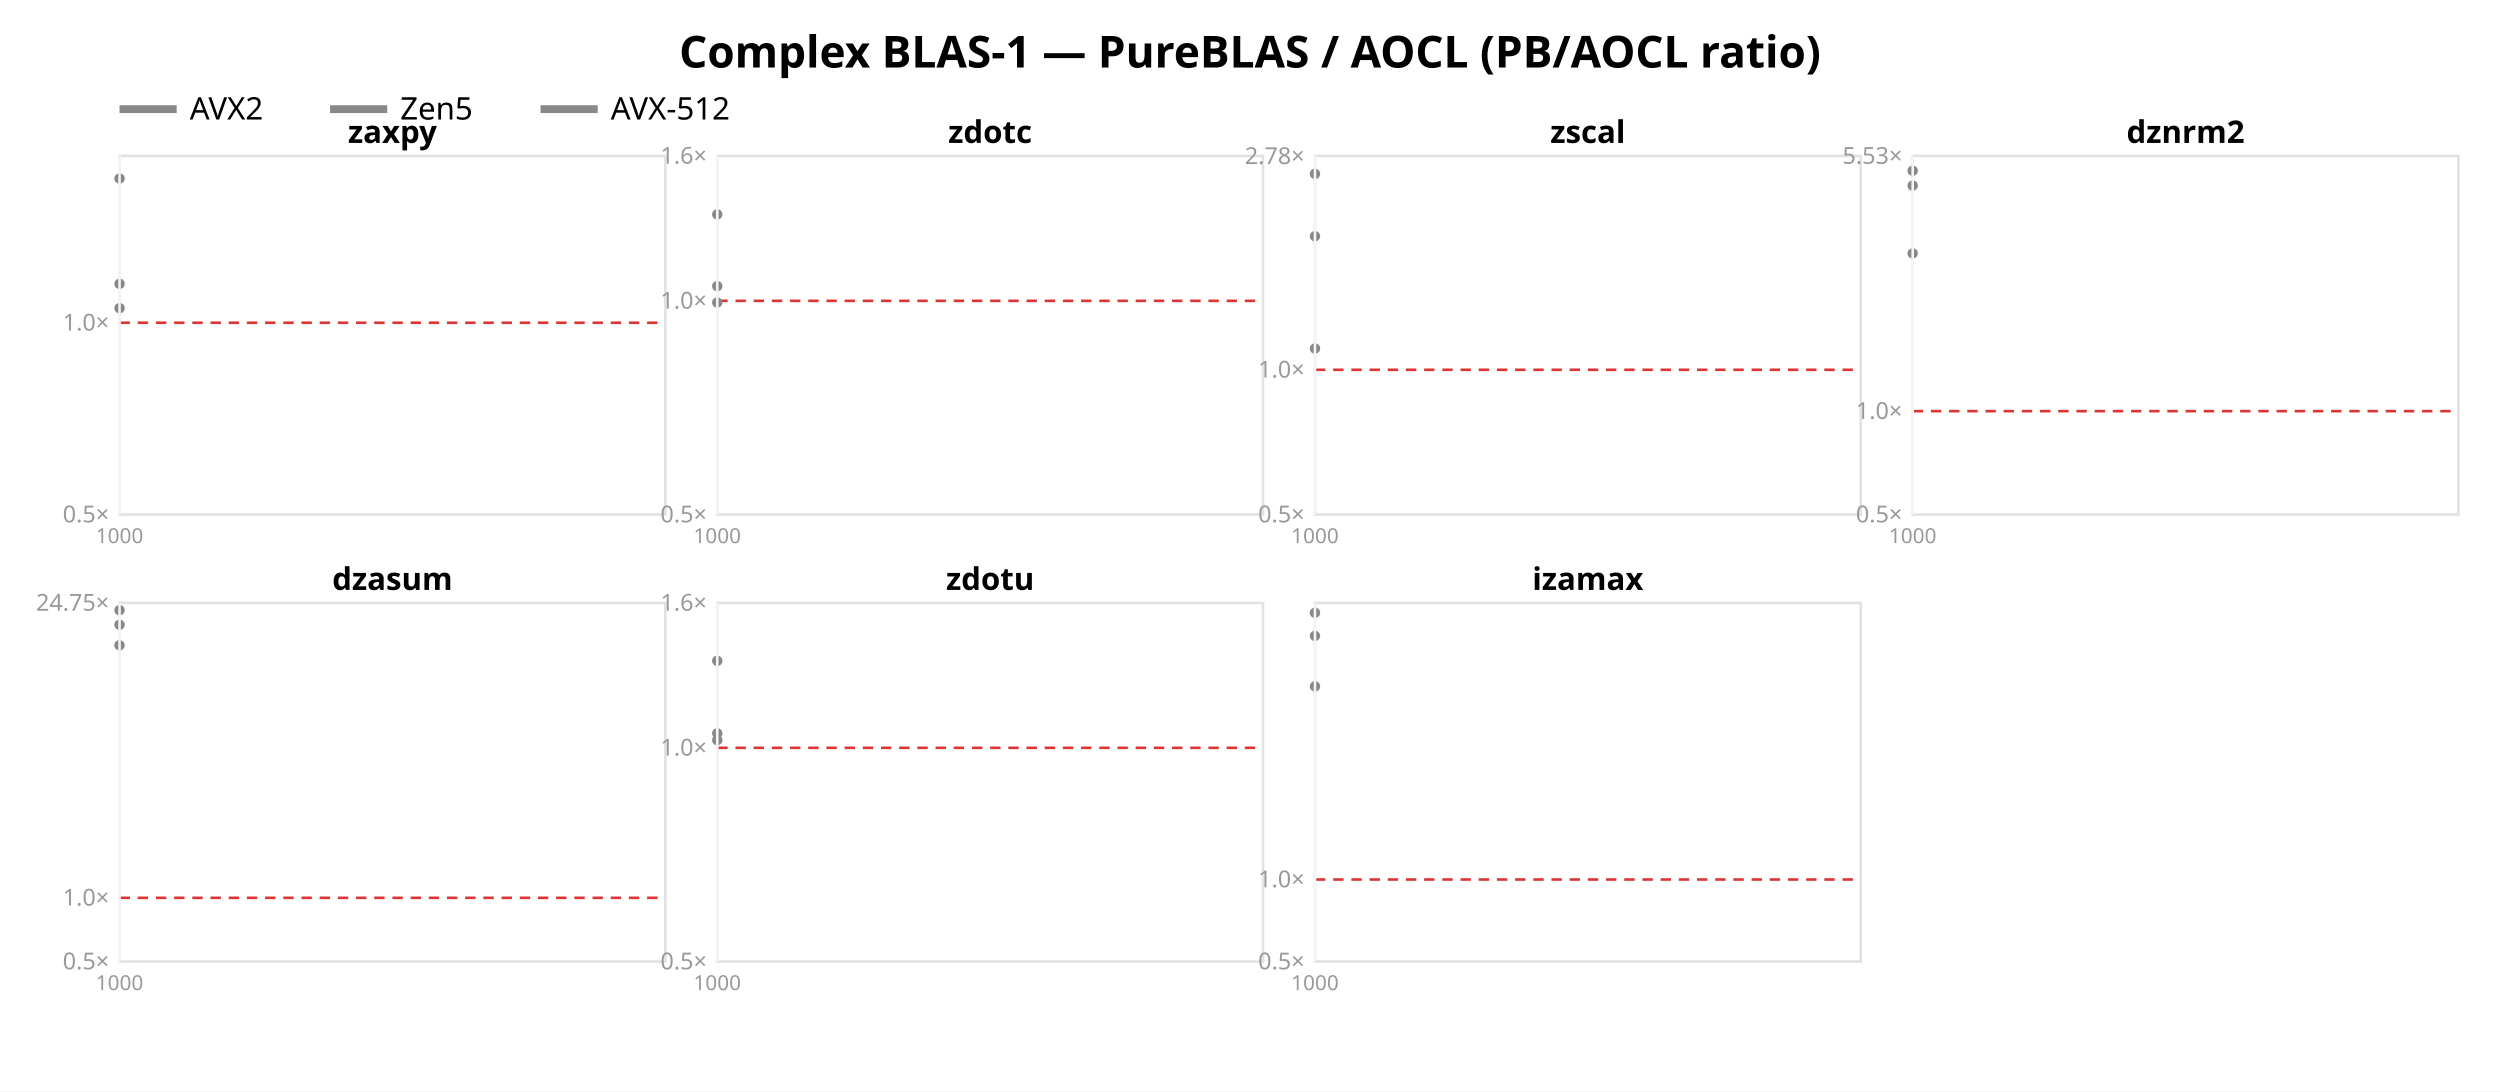
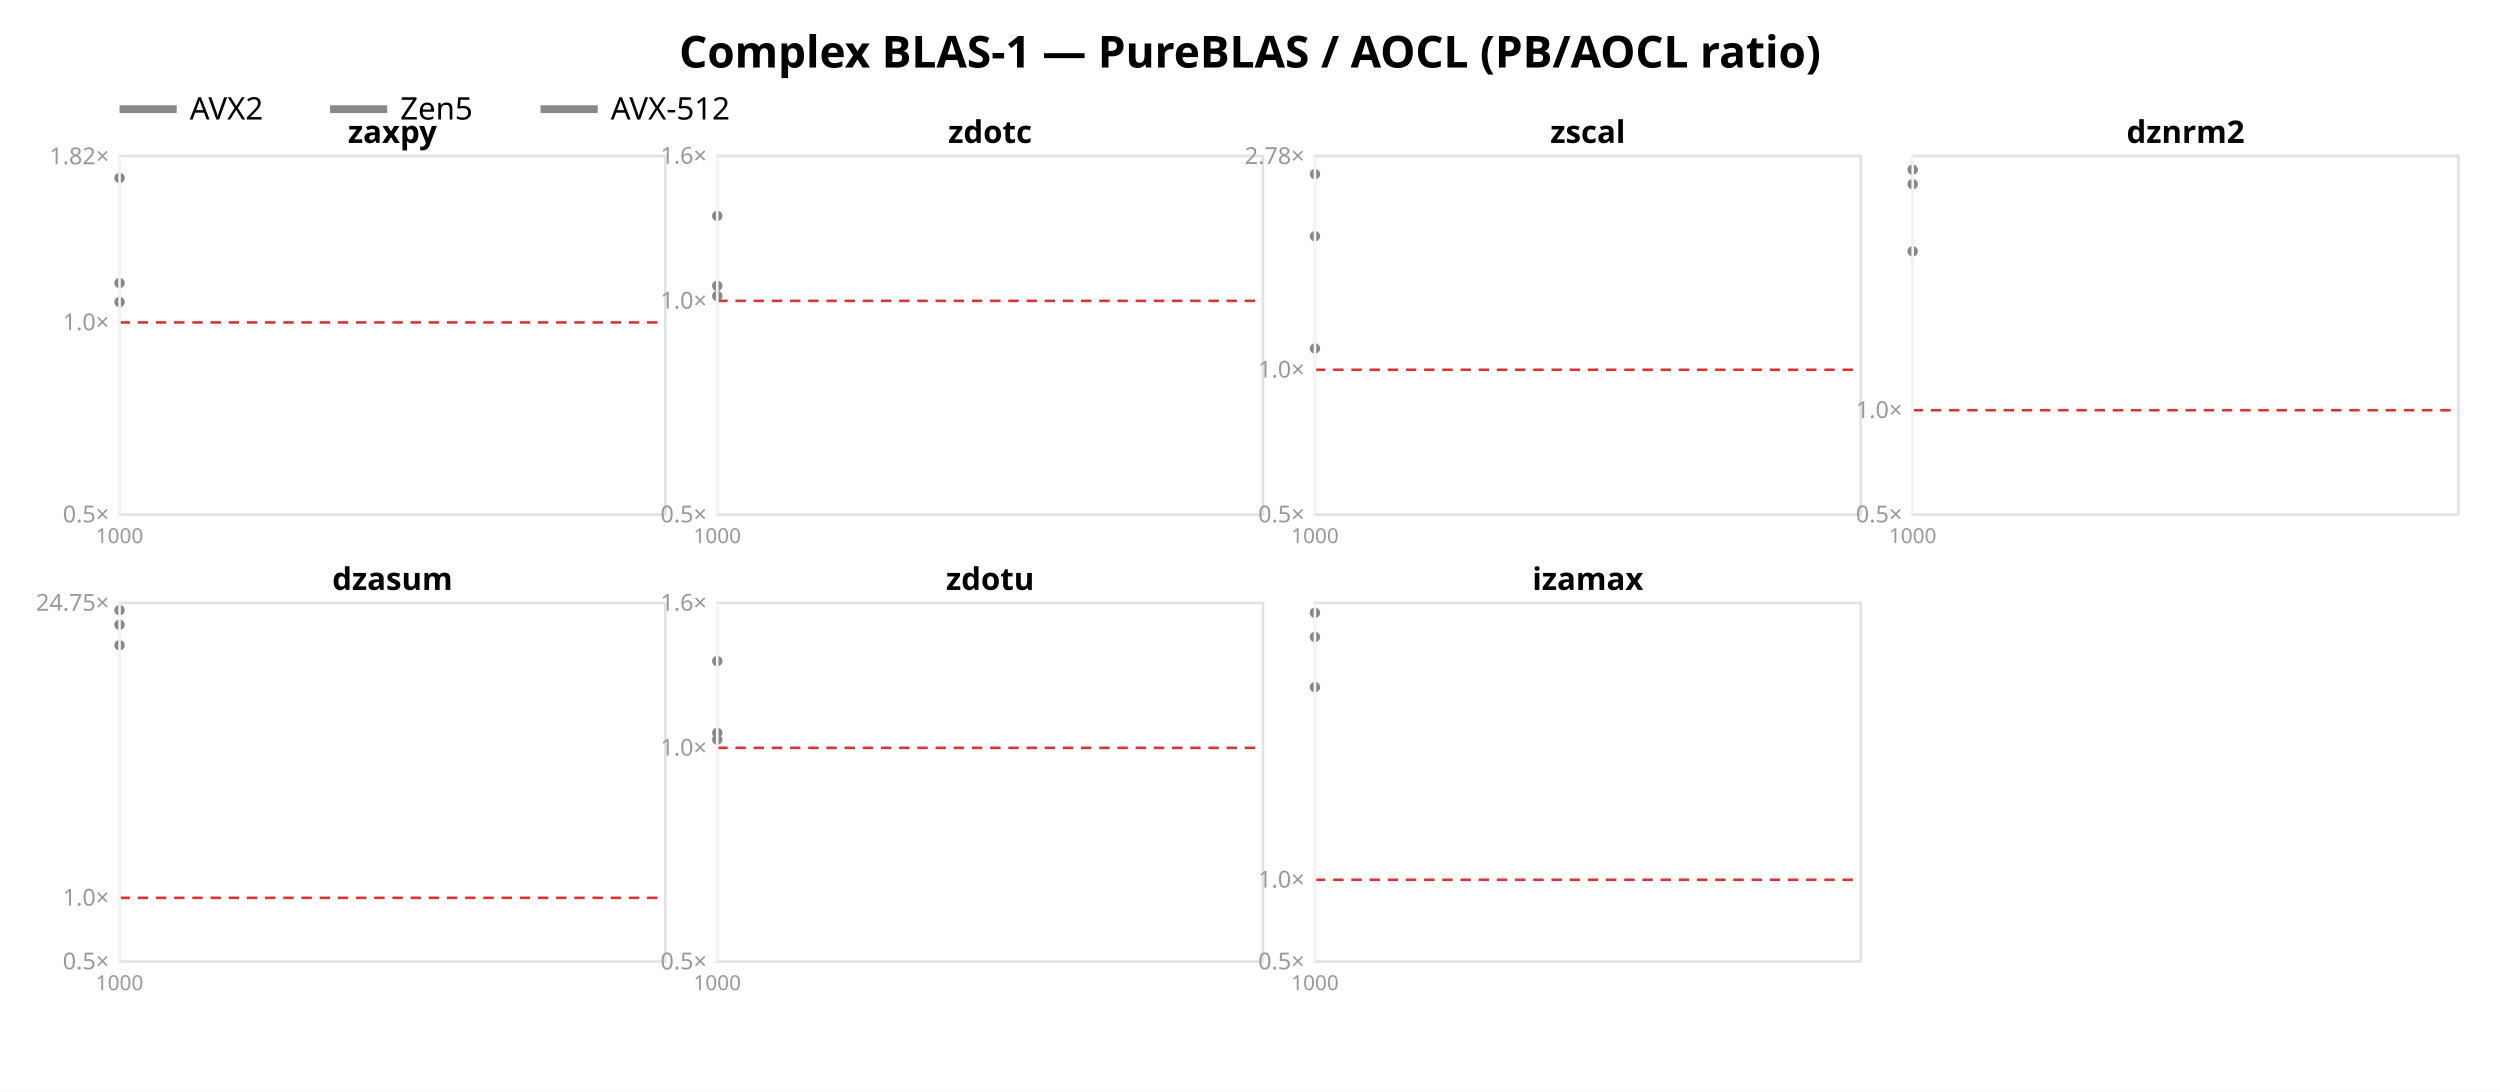
<svg xmlns="http://www.w3.org/2000/svg" width="962" height="420" font-family="sans-serif">
  <rect width="962" height="420" fill="white" />
  <text x="481.0" y="26" text-anchor="middle" font-size="17" font-weight="bold">Complex BLAS-1 — PureBLAS / AOCL (PB/AOCL ratio)</text>
  <line x1="46" y1="42" x2="68" y2="42" stroke="#888888" stroke-width="3" />
  <text x="73" y="46" font-size="12">AVX2</text>
  <line x1="127" y1="42" x2="149" y2="42" stroke="#888888" stroke-width="3" />
  <text x="154" y="46" font-size="12">Zen5</text>
  <line x1="208" y1="42" x2="230" y2="42" stroke="#888888" stroke-width="3" />
  <text x="235" y="46" font-size="12">AVX-512</text>
  <rect x="46" y="60" width="210" height="138" fill="none" stroke="#e2e2e2" />
-   <line x1="46" y1="124.193" x2="256" y2="124.193" stroke="#d33" stroke-dasharray="4 3" />
+   <line x1="46" y1="124.07" x2="256" y2="124.07" stroke="#d33" stroke-dasharray="4 3" />
  <text x="42" y="201.0" text-anchor="end" font-size="9" fill="#999">0.5×</text>
-   <text x="42" y="127.193" text-anchor="end" font-size="9" fill="#999">1.0×</text>
-   <polygon points="46.0,68.2 46.0,68.9" fill="#888888" opacity="0.11" />
-   <polyline points="46.0,68.7" fill="none" stroke="#888888" stroke-width="1.6" />
-   <circle cx="46.0" cy="68.7" r="2" fill="#888888" />
-   <polygon points="46.0,108.2 46.0,109.4" fill="#888888" opacity="0.11" />
-   <polyline points="46.0,109.2" fill="none" stroke="#888888" stroke-width="1.6" />
-   <circle cx="46.0" cy="109.2" r="2" fill="#888888" />
-   <polygon points="46.0,108.8 46.0,148.2" fill="#888888" opacity="0.11" />
-   <polyline points="46.0,118.6" fill="none" stroke="#888888" stroke-width="1.6" />
-   <circle cx="46.0" cy="118.6" r="2" fill="#888888" />
+   <text x="42" y="127.07" text-anchor="end" font-size="9" fill="#999">1.0×</text>
+   <text x="42" y="63.198" text-anchor="end" font-size="9" fill="#999">1.82×</text>
+   <polygon points="46.0,68.2 46.0,68.8" fill="#888888" opacity="0.11" />
+   <polyline points="46.0,68.5" fill="none" stroke="#888888" stroke-width="1.6" />
+   <circle cx="46.0" cy="68.5" r="2" fill="#888888" />
+   <polygon points="46.0,108.3 46.0,109.4" fill="#888888" opacity="0.11" />
+   <polyline points="46.0,108.9" fill="none" stroke="#888888" stroke-width="1.6" />
+   <circle cx="46.0" cy="108.9" r="2" fill="#888888" />
+   <polygon points="46.0,113.6 46.0,118.6" fill="#888888" opacity="0.11" />
+   <polyline points="46.0,116.2" fill="none" stroke="#888888" stroke-width="1.6" />
+   <circle cx="46.0" cy="116.2" r="2" fill="#888888" />
  <text x="151.0" y="55" text-anchor="middle" font-size="12" font-weight="bold">zaxpy</text>
  <line x1="46.0" y1="60" x2="46.0" y2="198" stroke="#f4f4f4" />
  <text x="46.0" y="209" text-anchor="middle" font-size="8" fill="#999">1000</text>
  <rect x="276" y="60" width="210" height="138" fill="none" stroke="#e2e2e2" />
  <line x1="276" y1="115.763" x2="486" y2="115.763" stroke="#d33" stroke-dasharray="4 3" />
  <text x="272" y="201.0" text-anchor="end" font-size="9" fill="#999">0.5×</text>
  <text x="272" y="118.763" text-anchor="end" font-size="9" fill="#999">1.0×</text>
  <text x="272" y="63.0" text-anchor="end" font-size="9" fill="#999">1.6×</text>
-   <polygon points="276.0,82.3 276.0,83.0" fill="#888888" opacity="0.11" />
-   <polyline points="276.0,82.5" fill="none" stroke="#888888" stroke-width="1.6" />
-   <circle cx="276.0" cy="82.5" r="2" fill="#888888" />
+   <polygon points="276.0,81.4 276.0,83.2" fill="#888888" opacity="0.11" />
+   <polyline points="276.0,83.1" fill="none" stroke="#888888" stroke-width="1.6" />
+   <circle cx="276.0" cy="83.1" r="2" fill="#888888" />
  <polygon points="276.0,109.8 276.0,110.2" fill="#888888" opacity="0.11" />
-   <polyline points="276.0,110.1" fill="none" stroke="#888888" stroke-width="1.6" />
-   <circle cx="276.0" cy="110.1" r="2" fill="#888888" />
-   <polygon points="276.0,113.0 276.0,137.5" fill="#888888" opacity="0.11" />
-   <polyline points="276.0,116.4" fill="none" stroke="#888888" stroke-width="1.6" />
-   <circle cx="276.0" cy="116.4" r="2" fill="#888888" />
+   <polyline points="276.0,110.0" fill="none" stroke="#888888" stroke-width="1.6" />
+   <circle cx="276.0" cy="110.0" r="2" fill="#888888" />
+   <polygon points="276.0,113.3 276.0,114.8" fill="#888888" opacity="0.11" />
+   <polyline points="276.0,113.9" fill="none" stroke="#888888" stroke-width="1.6" />
+   <circle cx="276.0" cy="113.9" r="2" fill="#888888" />
  <text x="381.0" y="55" text-anchor="middle" font-size="12" font-weight="bold">zdotc</text>
  <line x1="276.0" y1="60" x2="276.0" y2="198" stroke="#f4f4f4" />
  <text x="276.0" y="209" text-anchor="middle" font-size="8" fill="#999">1000</text>
  <rect x="506" y="60" width="210" height="138" fill="none" stroke="#e2e2e2" />
-   <line x1="506" y1="142.295" x2="716" y2="142.295" stroke="#d33" stroke-dasharray="4 3" />
+   <line x1="506" y1="142.285" x2="716" y2="142.285" stroke="#d33" stroke-dasharray="4 3" />
  <text x="502" y="201.0" text-anchor="end" font-size="9" fill="#999">0.5×</text>
-   <text x="502" y="145.295" text-anchor="end" font-size="9" fill="#999">1.0×</text>
-   <text x="502" y="63.126" text-anchor="end" font-size="9" fill="#999">2.78×</text>
-   <polygon points="506.0,66.2 506.0,67.2" fill="#888888" opacity="0.11" />
-   <polyline points="506.0,66.9" fill="none" stroke="#888888" stroke-width="1.6" />
-   <circle cx="506.0" cy="66.9" r="2" fill="#888888" />
-   <polygon points="506.0,89.9 506.0,92.1" fill="#888888" opacity="0.11" />
+   <text x="502" y="145.285" text-anchor="end" font-size="9" fill="#999">1.0×</text>
+   <text x="502" y="63.101" text-anchor="end" font-size="9" fill="#999">2.78×</text>
+   <polygon points="506.0,66.2 506.0,67.4" fill="#888888" opacity="0.11" />
+   <polyline points="506.0,67.0" fill="none" stroke="#888888" stroke-width="1.6" />
+   <circle cx="506.0" cy="67.0" r="2" fill="#888888" />
+   <polygon points="506.0,89.7 506.0,91.9" fill="#888888" opacity="0.11" />
  <polyline points="506.0,90.9" fill="none" stroke="#888888" stroke-width="1.6" />
  <circle cx="506.0" cy="90.9" r="2" fill="#888888" />
-   <polygon points="506.0,133.6 506.0,134.3" fill="#888888" opacity="0.11" />
+   <polygon points="506.0,134.0 506.0,134.4" fill="#888888" opacity="0.11" />
  <polyline points="506.0,134.1" fill="none" stroke="#888888" stroke-width="1.6" />
  <circle cx="506.0" cy="134.1" r="2" fill="#888888" />
  <text x="611.0" y="55" text-anchor="middle" font-size="12" font-weight="bold">zscal</text>
  <line x1="506.0" y1="60" x2="506.0" y2="198" stroke="#f4f4f4" />
  <text x="506.0" y="209" text-anchor="middle" font-size="8" fill="#999">1000</text>
  <rect x="736" y="60" width="210" height="138" fill="none" stroke="#e2e2e2" />
-   <line x1="736" y1="158.211" x2="946" y2="158.211" stroke="#d33" stroke-dasharray="4 3" />
+   <line x1="736" y1="157.855" x2="946" y2="157.855" stroke="#d33" stroke-dasharray="4 3" />
  <text x="732" y="201.0" text-anchor="end" font-size="9" fill="#999">0.5×</text>
-   <text x="732" y="161.211" text-anchor="end" font-size="9" fill="#999">1.0×</text>
-   <text x="732" y="63.041" text-anchor="end" font-size="9" fill="#999">5.53×</text>
-   <polygon points="736.0,97.3 736.0,97.6" fill="#888888" opacity="0.11" />
-   <polyline points="736.0,97.5" fill="none" stroke="#888888" stroke-width="1.6" />
-   <circle cx="736.0" cy="97.5" r="2" fill="#888888" />
-   <polygon points="736.0,64.4 736.0,66.5" fill="#888888" opacity="0.11" />
-   <polyline points="736.0,65.7" fill="none" stroke="#888888" stroke-width="1.6" />
-   <circle cx="736.0" cy="65.7" r="2" fill="#888888" />
-   <polygon points="736.0,71.0 736.0,72.1" fill="#888888" opacity="0.11" />
-   <polyline points="736.0,71.4" fill="none" stroke="#888888" stroke-width="1.6" />
-   <circle cx="736.0" cy="71.4" r="2" fill="#888888" />
+   <text x="732" y="160.855" text-anchor="end" font-size="9" fill="#999">1.0×</text>
+   <polygon points="736.0,96.7 736.0,96.8" fill="#888888" opacity="0.11" />
+   <polyline points="736.0,96.7" fill="none" stroke="#888888" stroke-width="1.6" />
+   <circle cx="736.0" cy="96.7" r="2" fill="#888888" />
+   <polygon points="736.0,64.5 736.0,68.2" fill="#888888" opacity="0.11" />
+   <polyline points="736.0,65.3" fill="none" stroke="#888888" stroke-width="1.6" />
+   <circle cx="736.0" cy="65.3" r="2" fill="#888888" />
+   <polygon points="736.0,70.3 736.0,71.8" fill="#888888" opacity="0.11" />
+   <polyline points="736.0,70.9" fill="none" stroke="#888888" stroke-width="1.6" />
+   <circle cx="736.0" cy="70.9" r="2" fill="#888888" />
  <text x="841.0" y="55" text-anchor="middle" font-size="12" font-weight="bold">dznrm2</text>
  <line x1="736.0" y1="60" x2="736.0" y2="198" stroke="#f4f4f4" />
  <text x="736.0" y="209" text-anchor="middle" font-size="8" fill="#999">1000</text>
  <rect x="46" y="232" width="210" height="138" fill="none" stroke="#e2e2e2" />
-   <line x1="46" y1="345.486" x2="256" y2="345.486" stroke="#d33" stroke-dasharray="4 3" />
+   <line x1="46" y1="345.487" x2="256" y2="345.487" stroke="#d33" stroke-dasharray="4 3" />
  <text x="42" y="373.0" text-anchor="end" font-size="9" fill="#999">0.5×</text>
-   <text x="42" y="348.486" text-anchor="end" font-size="9" fill="#999">1.0×</text>
-   <text x="42" y="235" text-anchor="end" font-size="9" fill="#999">24.75×</text>
-   <polygon points="46.0,248.2 46.0,248.5" fill="#888888" opacity="0.11" />
+   <text x="42" y="348.487" text-anchor="end" font-size="9" fill="#999">1.0×</text>
+   <text x="42" y="235.006" text-anchor="end" font-size="9" fill="#999">24.75×</text>
+   <polygon points="46.0,248.2 46.0,248.4" fill="#888888" opacity="0.11" />
  <polyline points="46.0,248.3" fill="none" stroke="#888888" stroke-width="1.6" />
  <circle cx="46.0" cy="248.3" r="2" fill="#888888" />
-   <polygon points="46.0,234.7 46.0,234.9" fill="#888888" opacity="0.11" />
+   <polygon points="46.0,234.7 46.0,235.2" fill="#888888" opacity="0.11" />
  <polyline points="46.0,234.8" fill="none" stroke="#888888" stroke-width="1.6" />
  <circle cx="46.0" cy="234.8" r="2" fill="#888888" />
-   <polygon points="46.0,240.2 46.0,241.0" fill="#888888" opacity="0.11" />
+   <polygon points="46.0,240.2 46.0,240.5" fill="#888888" opacity="0.11" />
  <polyline points="46.0,240.4" fill="none" stroke="#888888" stroke-width="1.6" />
  <circle cx="46.0" cy="240.4" r="2" fill="#888888" />
  <text x="151.0" y="227" text-anchor="middle" font-size="12" font-weight="bold">dzasum</text>
  <line x1="46.0" y1="232" x2="46.0" y2="370" stroke="#f4f4f4" />
  <text x="46.0" y="381" text-anchor="middle" font-size="8" fill="#999">1000</text>
  <rect x="276" y="232" width="210" height="138" fill="none" stroke="#e2e2e2" />
  <line x1="276" y1="287.763" x2="486" y2="287.763" stroke="#d33" stroke-dasharray="4 3" />
  <text x="272" y="373.0" text-anchor="end" font-size="9" fill="#999">0.5×</text>
  <text x="272" y="290.763" text-anchor="end" font-size="9" fill="#999">1.0×</text>
  <text x="272" y="235.0" text-anchor="end" font-size="9" fill="#999">1.6×</text>
-   <polygon points="276.0,254.1 276.0,254.5" fill="#888888" opacity="0.11" />
-   <polyline points="276.0,254.3" fill="none" stroke="#888888" stroke-width="1.6" />
-   <circle cx="276.0" cy="254.3" r="2" fill="#888888" />
-   <polygon points="276.0,281.6 276.0,282.4" fill="#888888" opacity="0.11" />
-   <polyline points="276.0,282.2" fill="none" stroke="#888888" stroke-width="1.6" />
-   <circle cx="276.0" cy="282.2" r="2" fill="#888888" />
-   <polygon points="276.0,284.0 276.0,285.8" fill="#888888" opacity="0.11" />
-   <polyline points="276.0,284.8" fill="none" stroke="#888888" stroke-width="1.6" />
-   <circle cx="276.0" cy="284.8" r="2" fill="#888888" />
+   <polygon points="276.0,253.9 276.0,254.7" fill="#888888" opacity="0.11" />
+   <polyline points="276.0,254.4" fill="none" stroke="#888888" stroke-width="1.6" />
+   <circle cx="276.0" cy="254.4" r="2" fill="#888888" />
+   <polygon points="276.0,281.7 276.0,282.2" fill="#888888" opacity="0.11" />
+   <polyline points="276.0,282.0" fill="none" stroke="#888888" stroke-width="1.6" />
+   <circle cx="276.0" cy="282.0" r="2" fill="#888888" />
+   <polygon points="276.0,284.0 276.0,286.2" fill="#888888" opacity="0.11" />
+   <polyline points="276.0,284.6" fill="none" stroke="#888888" stroke-width="1.6" />
+   <circle cx="276.0" cy="284.6" r="2" fill="#888888" />
  <text x="381.0" y="227" text-anchor="middle" font-size="12" font-weight="bold">zdotu</text>
  <line x1="276.0" y1="232" x2="276.0" y2="370" stroke="#f4f4f4" />
  <text x="276.0" y="381" text-anchor="middle" font-size="8" fill="#999">1000</text>
  <rect x="506" y="232" width="210" height="138" fill="none" stroke="#e2e2e2" />
-   <line x1="506" y1="338.439" x2="716" y2="338.439" stroke="#d33" stroke-dasharray="4 3" />
+   <line x1="506" y1="338.542" x2="716" y2="338.542" stroke="#d33" stroke-dasharray="4 3" />
  <text x="502" y="373.0" text-anchor="end" font-size="9" fill="#999">0.5×</text>
-   <text x="502" y="341.439" text-anchor="end" font-size="9" fill="#999">1.0×</text>
-   <polygon points="506.0,263.4 506.0,264.6" fill="#888888" opacity="0.11" />
-   <polyline points="506.0,264.1" fill="none" stroke="#888888" stroke-width="1.6" />
-   <circle cx="506.0" cy="264.1" r="2" fill="#888888" />
-   <polygon points="506.0,235.5 506.0,236.3" fill="#888888" opacity="0.11" />
+   <text x="502" y="341.542" text-anchor="end" font-size="9" fill="#999">1.0×</text>
+   <polygon points="506.0,263.9 506.0,264.8" fill="#888888" opacity="0.11" />
+   <polyline points="506.0,264.4" fill="none" stroke="#888888" stroke-width="1.6" />
+   <circle cx="506.0" cy="264.4" r="2" fill="#888888" />
+   <polygon points="506.0,235.5 506.0,236.7" fill="#888888" opacity="0.11" />
  <polyline points="506.0,235.8" fill="none" stroke="#888888" stroke-width="1.6" />
  <circle cx="506.0" cy="235.8" r="2" fill="#888888" />
-   <polygon points="506.0,244.4 506.0,245.1" fill="#888888" opacity="0.11" />
-   <polyline points="506.0,244.7" fill="none" stroke="#888888" stroke-width="1.6" />
-   <circle cx="506.0" cy="244.7" r="2" fill="#888888" />
+   <polygon points="506.0,244.2 506.0,245.9" fill="#888888" opacity="0.11" />
+   <polyline points="506.0,245.1" fill="none" stroke="#888888" stroke-width="1.6" />
+   <circle cx="506.0" cy="245.1" r="2" fill="#888888" />
  <text x="611.0" y="227" text-anchor="middle" font-size="12" font-weight="bold">izamax</text>
  <line x1="506.0" y1="232" x2="506.0" y2="370" stroke="#f4f4f4" />
  <text x="506.0" y="381" text-anchor="middle" font-size="8" fill="#999">1000</text>
</svg>
